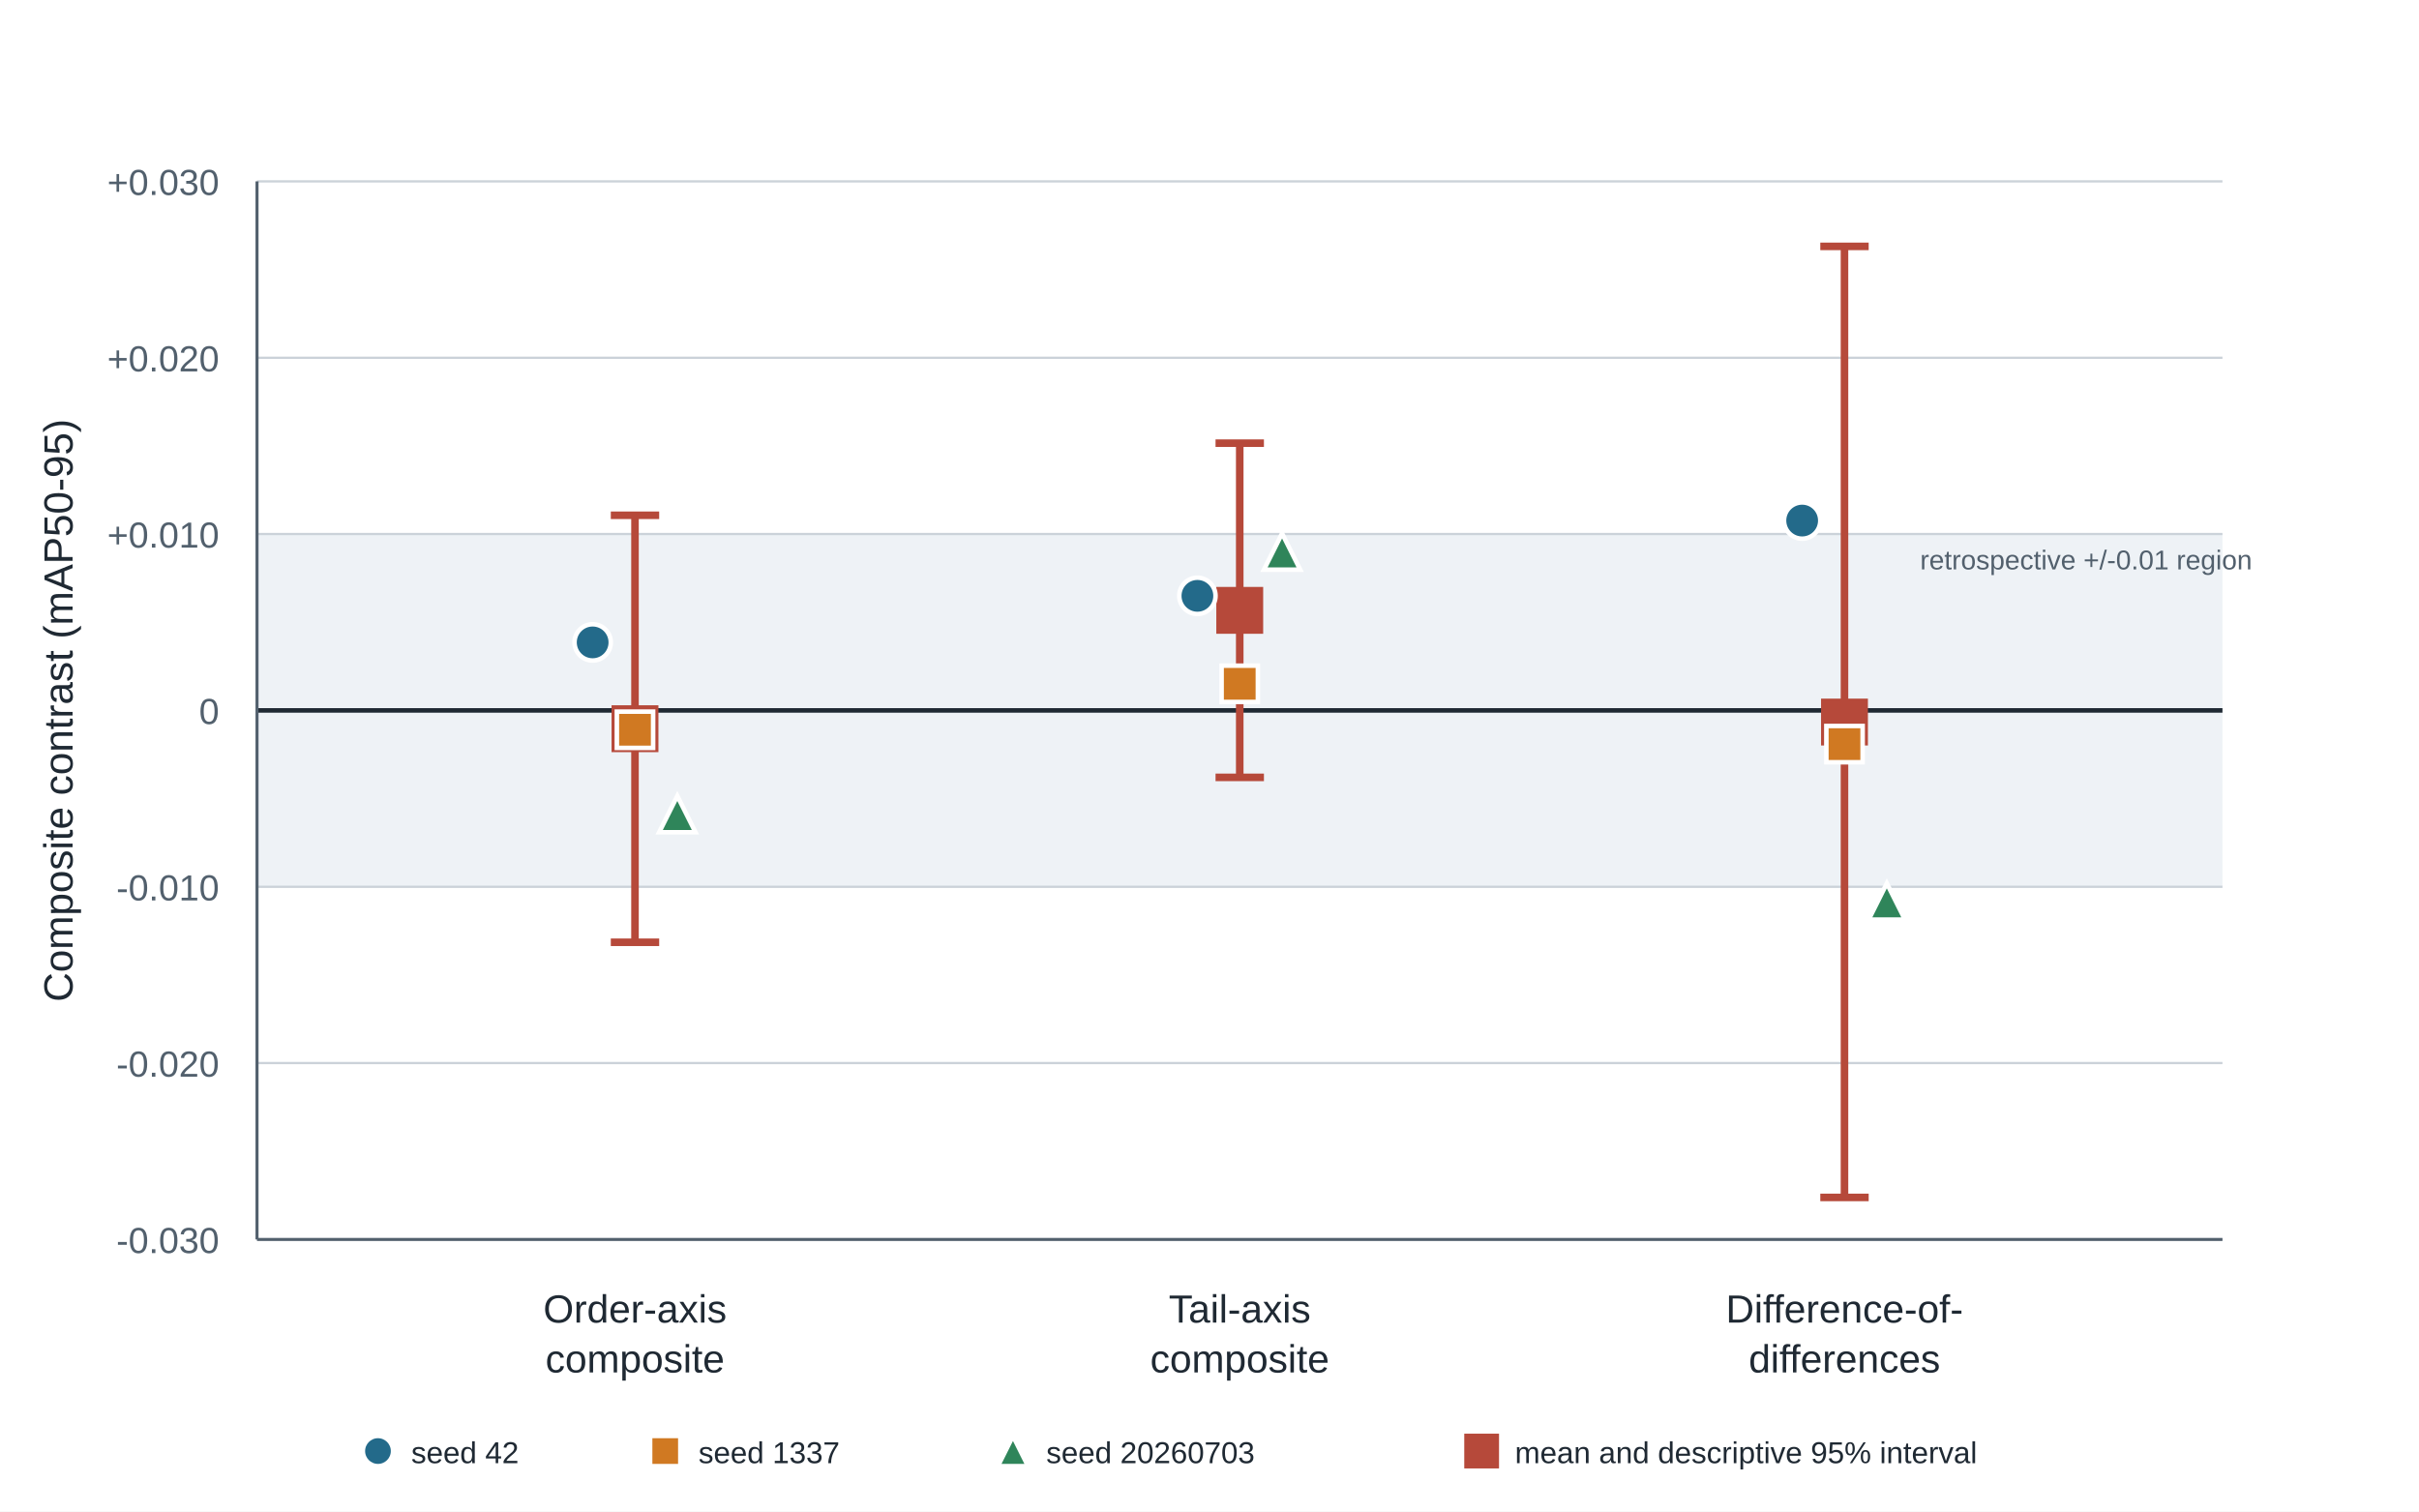
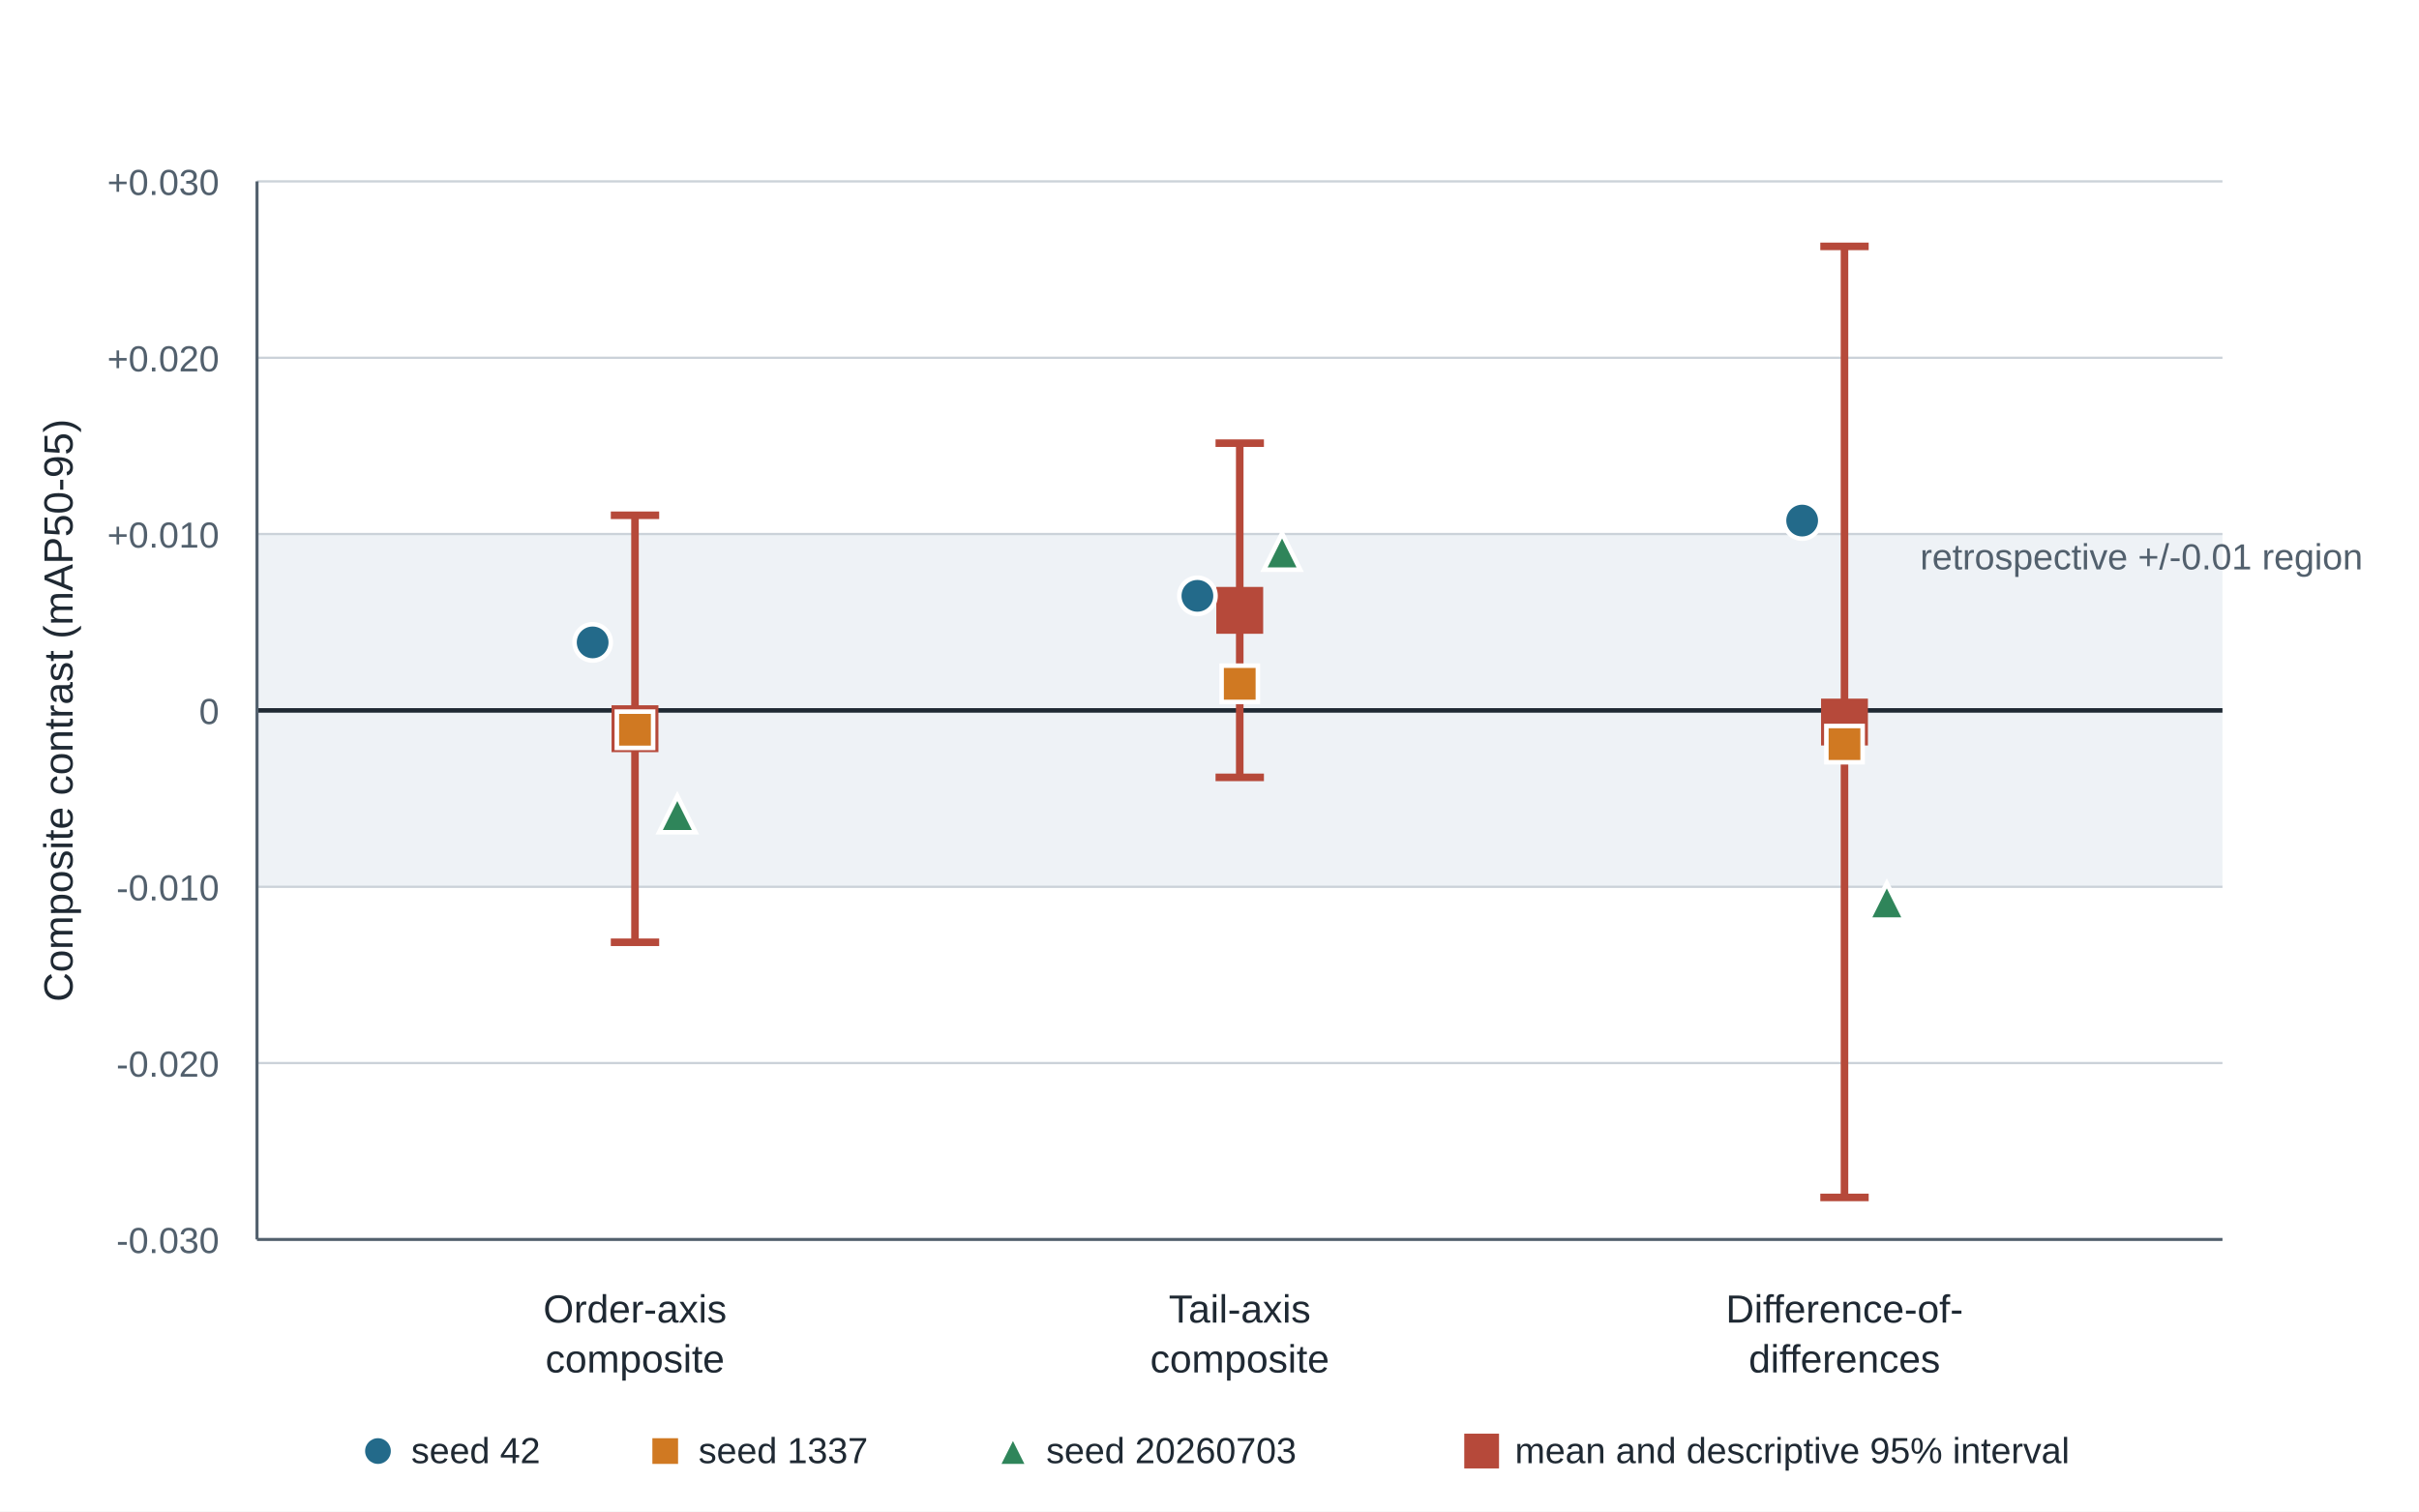
<svg xmlns="http://www.w3.org/2000/svg" width="1600" height="1000" viewBox="0 0 1600 1000">
  <rect width="100%" height="100%" fill="#FFFFFF" />
  <defs>
    <marker id="arrow" markerWidth="12" markerHeight="12" refX="10" refY="6" orient="auto">
      <path d="M0,0 L12,6 L0,12 z" fill="#1F2933" />
    </marker>
  </defs>
  <rect x="170" y="353.3" width="1300" height="233.3" fill="#EEF2F6" />
  <line x1="170.0" y1="820.0" x2="1470.0" y2="820.0" stroke="#CBD2D9" stroke-width="1.5" />
  <text x="145.0" y="829.0" font-family="Arial, Helvetica, sans-serif" font-size="24" font-weight="400" text-anchor="end" fill="#52606D">-0.030</text>
  <line x1="170.0" y1="703.3" x2="1470.0" y2="703.3" stroke="#CBD2D9" stroke-width="1.5" />
  <text x="145.0" y="712.3" font-family="Arial, Helvetica, sans-serif" font-size="24" font-weight="400" text-anchor="end" fill="#52606D">-0.020</text>
  <line x1="170.0" y1="586.7" x2="1470.0" y2="586.7" stroke="#CBD2D9" stroke-width="1.5" />
  <text x="145.0" y="595.7" font-family="Arial, Helvetica, sans-serif" font-size="24" font-weight="400" text-anchor="end" fill="#52606D">-0.010</text>
  <line x1="170.0" y1="470.0" x2="1470.0" y2="470.0" stroke="#1F2933" stroke-width="3" />
  <text x="145.0" y="479.0" font-family="Arial, Helvetica, sans-serif" font-size="24" font-weight="400" text-anchor="end" fill="#52606D">0</text>
  <line x1="170.0" y1="353.3" x2="1470.0" y2="353.3" stroke="#CBD2D9" stroke-width="1.5" />
  <text x="145.0" y="362.3" font-family="Arial, Helvetica, sans-serif" font-size="24" font-weight="400" text-anchor="end" fill="#52606D">+0.010</text>
  <line x1="170.0" y1="236.7" x2="1470.0" y2="236.7" stroke="#CBD2D9" stroke-width="1.5" />
  <text x="145.0" y="245.7" font-family="Arial, Helvetica, sans-serif" font-size="24" font-weight="400" text-anchor="end" fill="#52606D">+0.020</text>
  <line x1="170.0" y1="120.0" x2="1470.0" y2="120.0" stroke="#CBD2D9" stroke-width="1.5" />
  <text x="145.0" y="129.0" font-family="Arial, Helvetica, sans-serif" font-size="24" font-weight="400" text-anchor="end" fill="#52606D">+0.030</text>
  <line x1="170.0" y1="120.0" x2="170.0" y2="820.0" stroke="#52606D" stroke-width="2" />
  <line x1="170.0" y1="820.0" x2="1470.0" y2="820.0" stroke="#52606D" stroke-width="2" />
  <text x="48.0" y="470.0" font-family="Arial, Helvetica, sans-serif" font-size="27" font-weight="500" text-anchor="middle" fill="#1F2933" transform="rotate(-90 48 470)">Composite contrast (mAP50-95)</text>
  <line x1="420.0" y1="623.4" x2="420.0" y2="340.9" stroke="#B6493A" stroke-width="5" />
  <line x1="404.0" y1="623.4" x2="436.0" y2="623.4" stroke="#B6493A" stroke-width="5" />
  <line x1="404.0" y1="340.9" x2="436.0" y2="340.9" stroke="#B6493A" stroke-width="5" />
  <rect x="406.0" y="468.1" width="28.0" height="28.0" fill="#B6493A" stroke="#B6493A" stroke-width="3" />
  <circle cx="392.0" cy="425.0" r="12" fill="#236A8A" stroke="#FFFFFF" stroke-width="3" />
  <rect x="408.0" y="470.8" width="24.0" height="24.0" fill="#D07922" stroke="#FFFFFF" stroke-width="3" />
  <polygon points="448.0,526.6 436.0,550.6 460.0,550.6" fill="#2F855A" stroke="#FFFFFF" stroke-width="3" />
  <text x="420.0" y="875.0" font-family="Arial, Helvetica, sans-serif" font-size="26" font-weight="500" text-anchor="middle" fill="#1F2933">Order-axis</text>
  <text x="420.0" y="908.0" font-family="Arial, Helvetica, sans-serif" font-size="26" font-weight="500" text-anchor="middle" fill="#1F2933">composite</text>
  <line x1="820.0" y1="514.3" x2="820.0" y2="293.2" stroke="#B6493A" stroke-width="5" />
  <line x1="804.0" y1="514.3" x2="836.0" y2="514.3" stroke="#B6493A" stroke-width="5" />
  <line x1="804.0" y1="293.2" x2="836.0" y2="293.2" stroke="#B6493A" stroke-width="5" />
  <rect x="806.0" y="389.8" width="28.0" height="28.0" fill="#B6493A" stroke="#B6493A" stroke-width="3" />
  <circle cx="792.0" cy="394.2" r="12" fill="#236A8A" stroke="#FFFFFF" stroke-width="3" />
  <rect x="808.0" y="440.4" width="24.0" height="24.0" fill="#D07922" stroke="#FFFFFF" stroke-width="3" />
  <polygon points="848.0,352.9 836.0,376.9 860.0,376.9" fill="#2F855A" stroke="#FFFFFF" stroke-width="3" />
  <text x="820.0" y="875.0" font-family="Arial, Helvetica, sans-serif" font-size="26" font-weight="500" text-anchor="middle" fill="#1F2933">Tail-axis</text>
  <text x="820.0" y="908.0" font-family="Arial, Helvetica, sans-serif" font-size="26" font-weight="500" text-anchor="middle" fill="#1F2933">composite</text>
  <line x1="1220.0" y1="792.2" x2="1220.0" y2="163.0" stroke="#B6493A" stroke-width="5" />
  <line x1="1204.0" y1="792.2" x2="1236.0" y2="792.2" stroke="#B6493A" stroke-width="5" />
  <line x1="1204.0" y1="163.0" x2="1236.0" y2="163.0" stroke="#B6493A" stroke-width="5" />
  <rect x="1206.0" y="463.7" width="28.0" height="28.0" fill="#B6493A" stroke="#B6493A" stroke-width="3" />
  <circle cx="1192.0" cy="344.4" r="12" fill="#236A8A" stroke="#FFFFFF" stroke-width="3" />
  <rect x="1208.0" y="480.3" width="24.0" height="24.0" fill="#D07922" stroke="#FFFFFF" stroke-width="3" />
  <polygon points="1248.0,584.4 1236.0,608.4 1260.0,608.4" fill="#2F855A" stroke="#FFFFFF" stroke-width="3" />
  <text x="1220.0" y="875.0" font-family="Arial, Helvetica, sans-serif" font-size="26" font-weight="500" text-anchor="middle" fill="#1F2933">Difference-of-</text>
  <text x="1220.0" y="908.0" font-family="Arial, Helvetica, sans-serif" font-size="26" font-weight="500" text-anchor="middle" fill="#1F2933">differences</text>
-   <text x="1270.0" y="376.7" font-family="Arial, Helvetica, sans-serif" font-size="18" font-weight="400" text-anchor="start" fill="#52606D">retrospective +/-0.01 region</text>
+   <text x="1270.0" y="376.7" font-family="Arial, Helvetica, sans-serif" font-size="24" font-weight="400" text-anchor="start" fill="#52606D">retrospective +/-0.01 region</text>
  <circle cx="250.0" cy="960.0" r="10" fill="#236A8A" stroke="#FFFFFF" stroke-width="3" />
-   <text x="272.0" y="968.0" font-family="Arial, Helvetica, sans-serif" font-size="20" font-weight="400" text-anchor="start" fill="#1F2933">seed 42</text>
+   <text x="272.0" y="968.0" font-family="Arial, Helvetica, sans-serif" font-size="24" font-weight="400" text-anchor="start" fill="#1F2933">seed 42</text>
  <rect x="430.0" y="950.0" width="20.0" height="20.0" fill="#D07922" stroke="#FFFFFF" stroke-width="3" />
-   <text x="462.0" y="968.0" font-family="Arial, Helvetica, sans-serif" font-size="20" font-weight="400" text-anchor="start" fill="#1F2933">seed 1337</text>
+   <text x="462.0" y="968.0" font-family="Arial, Helvetica, sans-serif" font-size="24" font-weight="400" text-anchor="start" fill="#1F2933">seed 1337</text>
  <polygon points="670.0,950.0 660.0,970.0 680.0,970.0" fill="#2F855A" stroke="#FFFFFF" stroke-width="3" />
-   <text x="692.0" y="968.0" font-family="Arial, Helvetica, sans-serif" font-size="20" font-weight="400" text-anchor="start" fill="#1F2933">seed 20260703</text>
+   <text x="692.0" y="968.0" font-family="Arial, Helvetica, sans-serif" font-size="24" font-weight="400" text-anchor="start" fill="#1F2933">seed 20260703</text>
  <rect x="970.0" y="950.0" width="20.0" height="20.0" fill="#B6493A" stroke="#B6493A" stroke-width="3" />
-   <text x="1002.0" y="968.0" font-family="Arial, Helvetica, sans-serif" font-size="20" font-weight="400" text-anchor="start" fill="#1F2933">mean and descriptive 95% interval</text>
+   <text x="1002.0" y="968.0" font-family="Arial, Helvetica, sans-serif" font-size="24" font-weight="400" text-anchor="start" fill="#1F2933">mean and descriptive 95% interval</text>
</svg>
